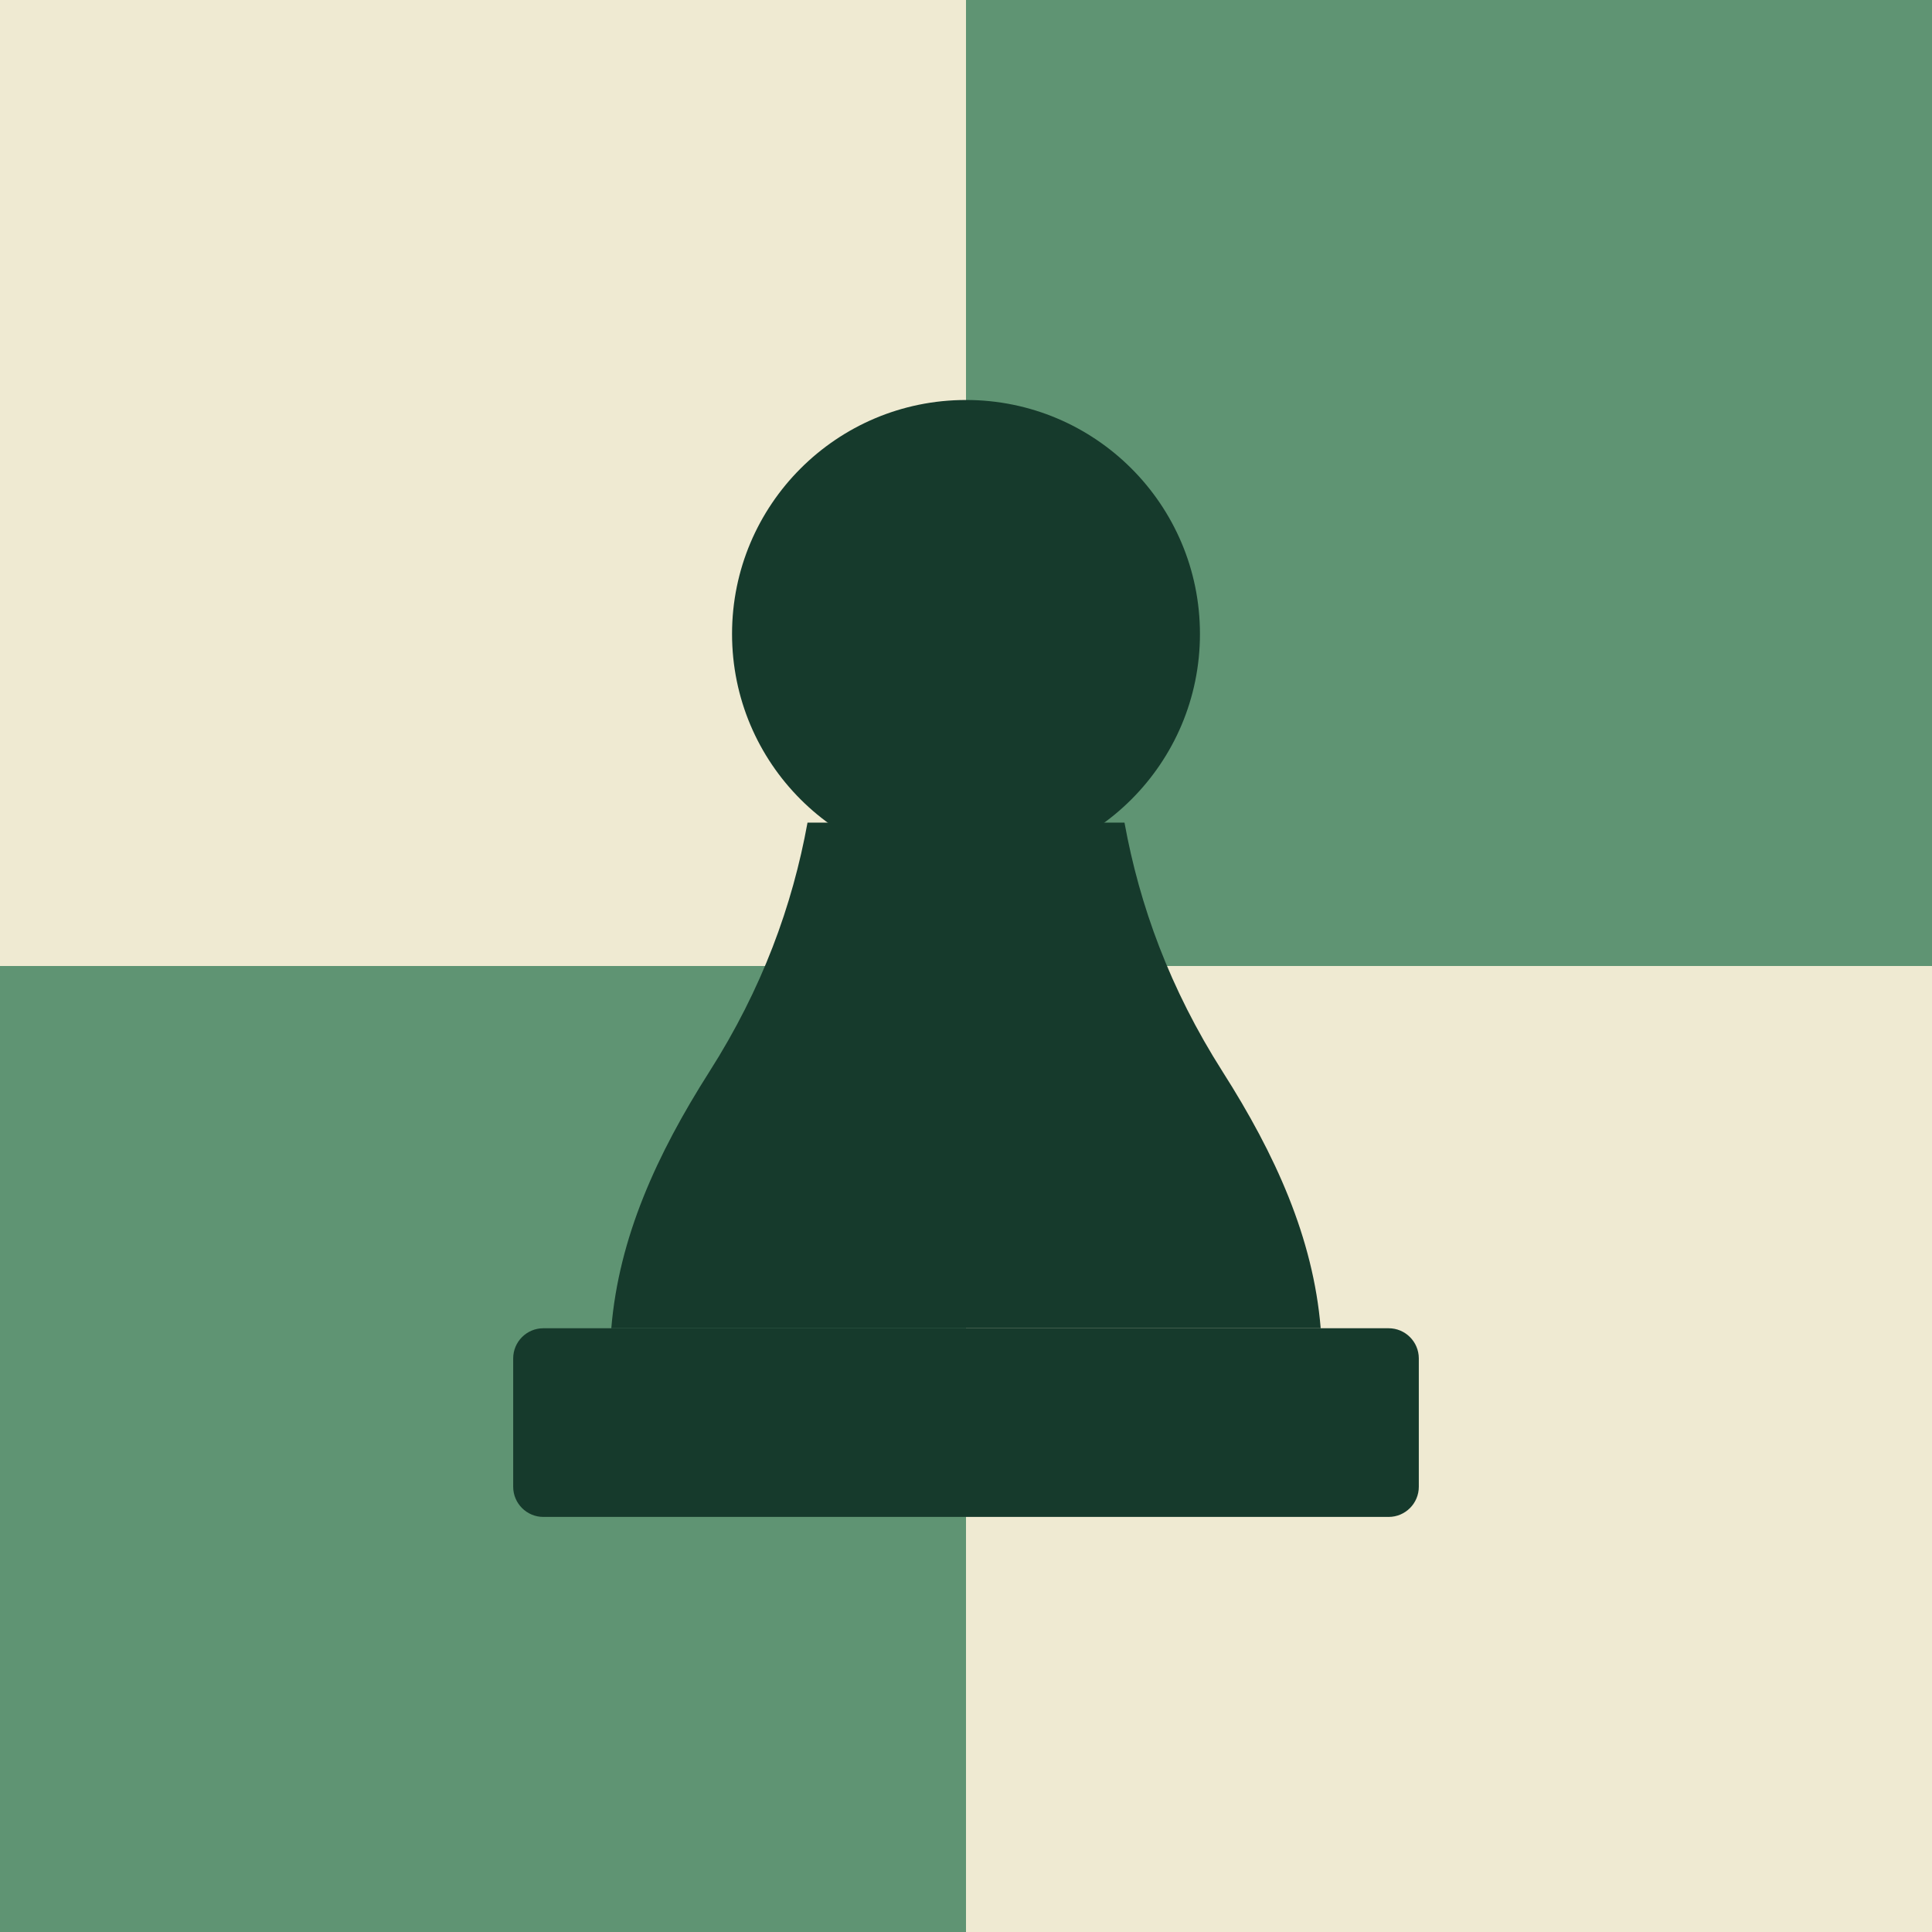
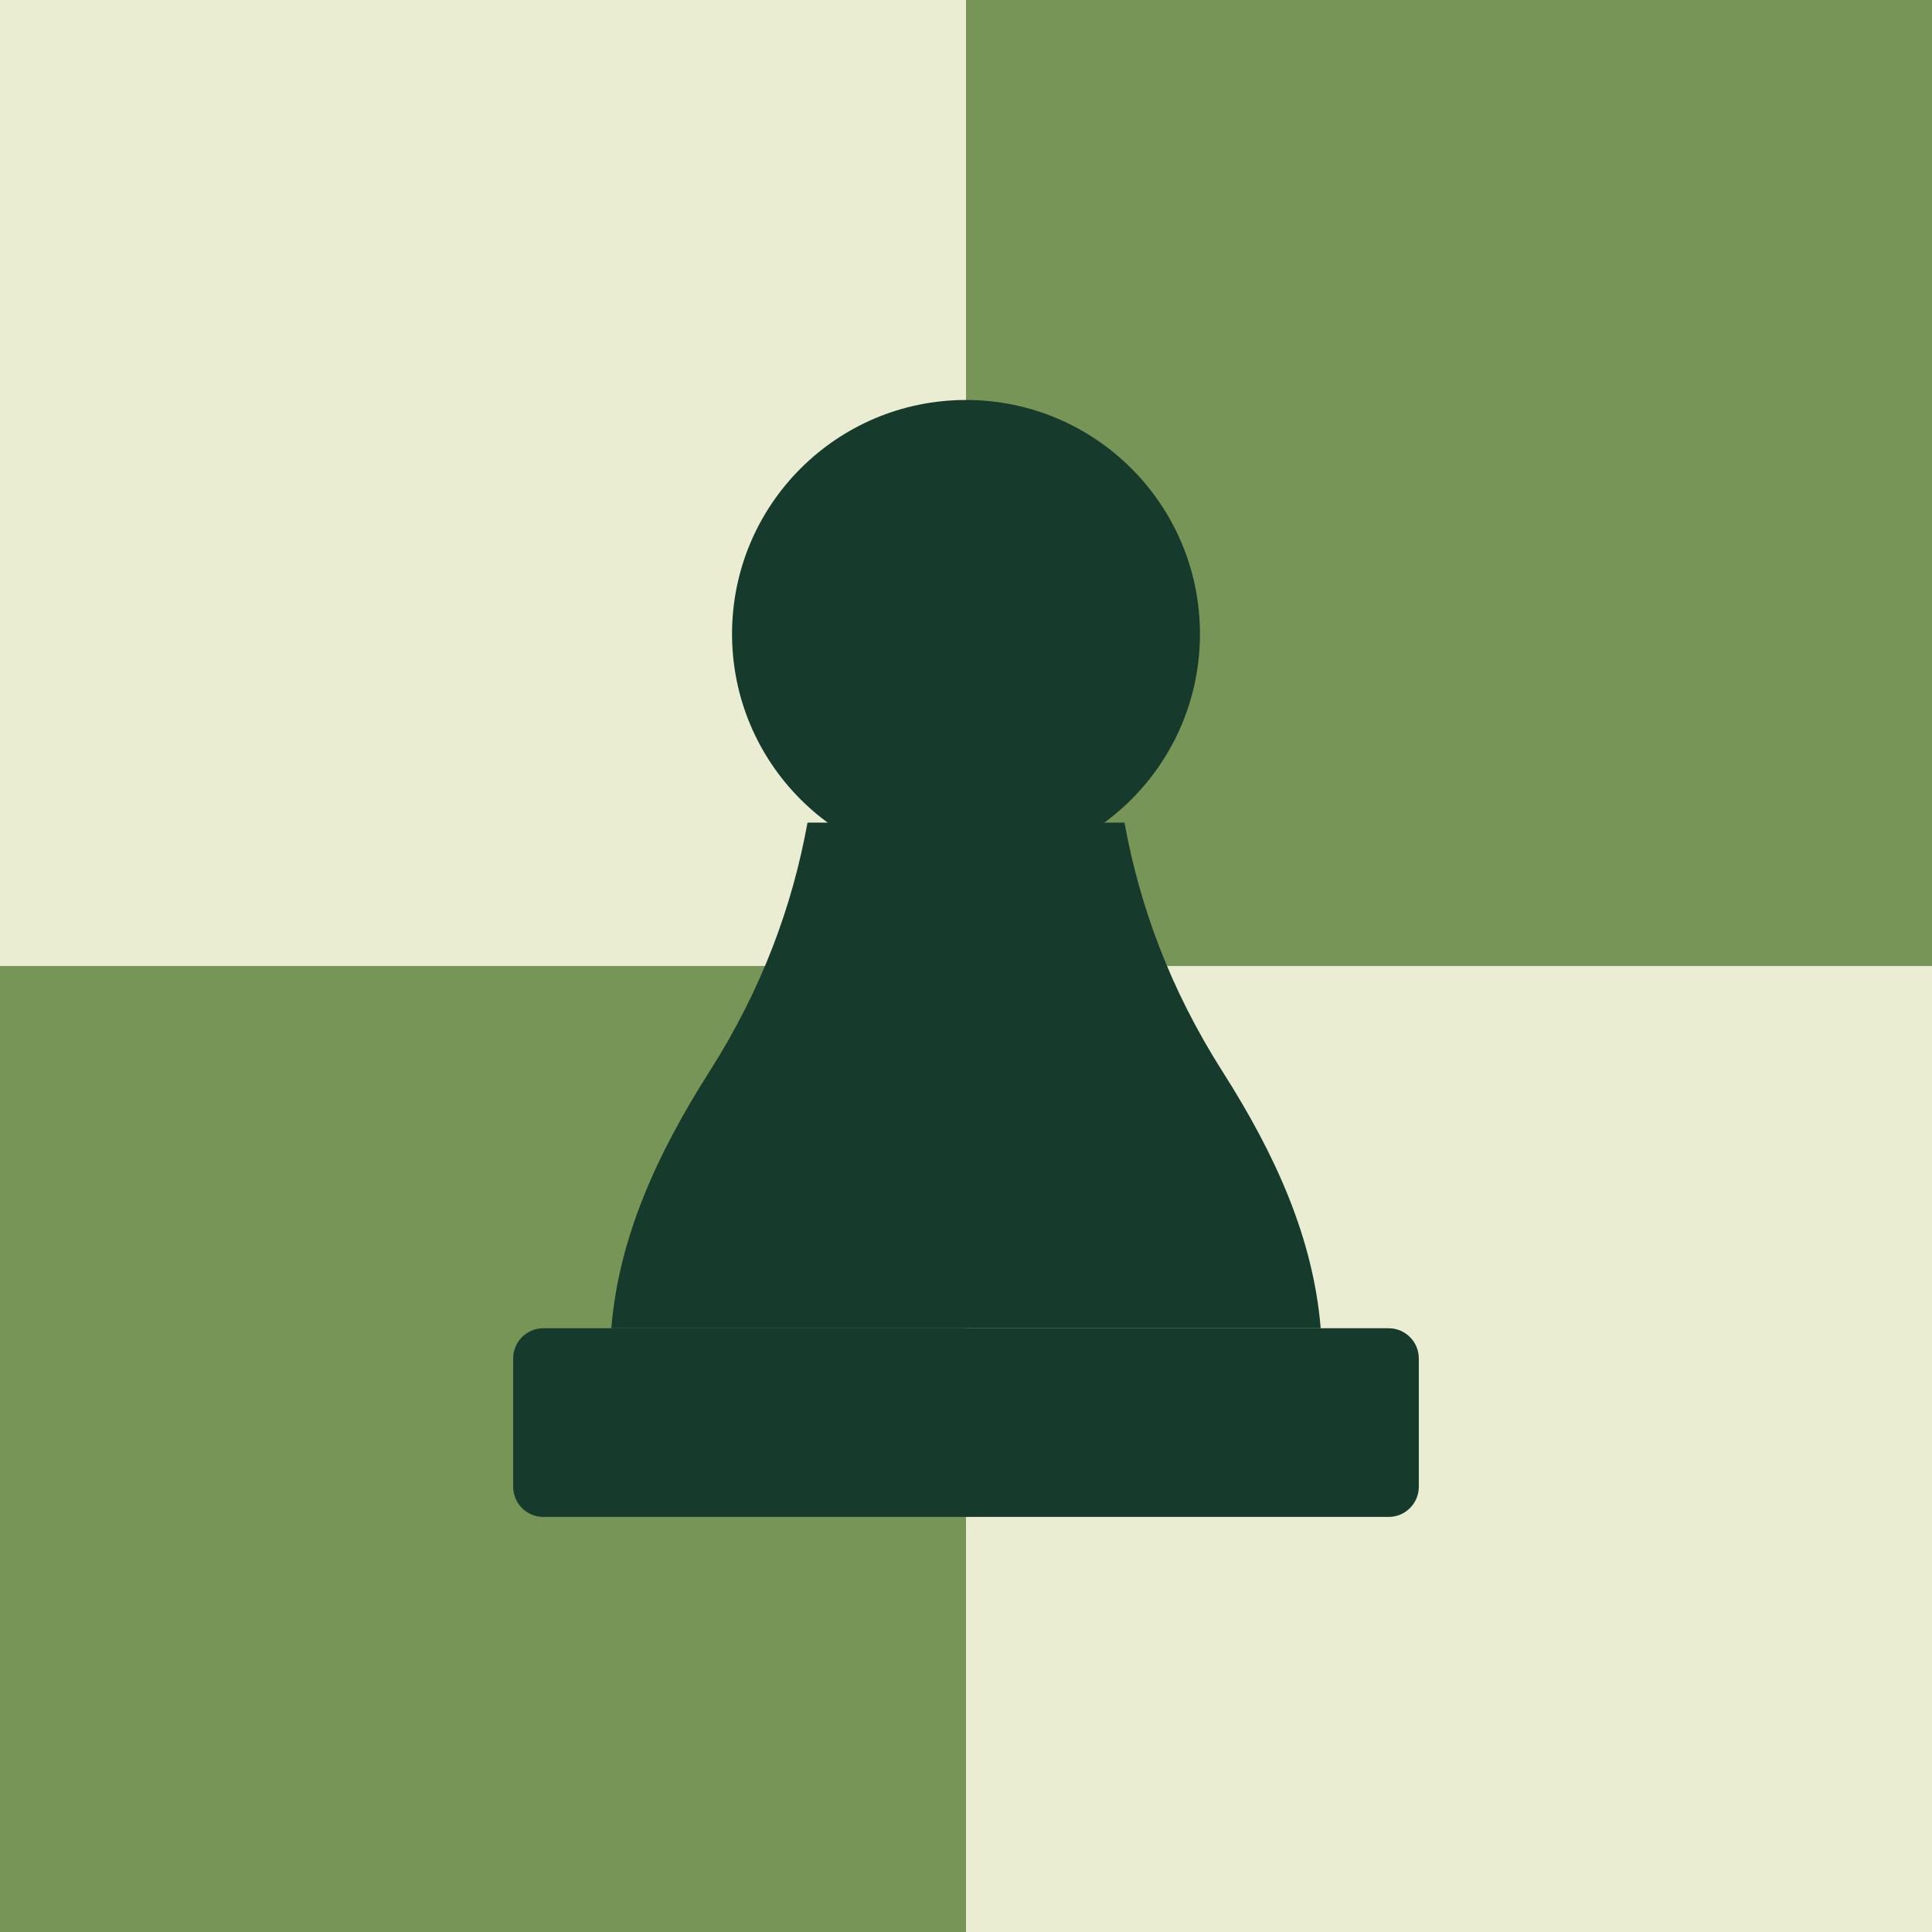
<svg xmlns="http://www.w3.org/2000/svg" viewBox="0 0 512 512">
-   <rect width="512" height="512" fill="#5f9473" />
-   <rect width="256" height="256" fill="#efead2" />
-   <rect x="256" y="256" width="256" height="256" fill="#efead2" />
+   <rect width="512" height="512" fill="#769556" />
+   <rect width="256" height="256" fill="#eaedd1" />
+   <rect x="256" y="256" width="256" height="256" fill="#eaedd1" />
  <g fill="#163a2c">
    <circle cx="256" cy="168" r="62" />
    <path d="M214 218h84c4 22 12 44 26 66 14 22 24 44 26 68H162c2-24 12-46 26-68 14-22 22-44 26-66z" />
    <rect x="136" y="352" width="240" height="50" rx="8" />
  </g>
</svg>
